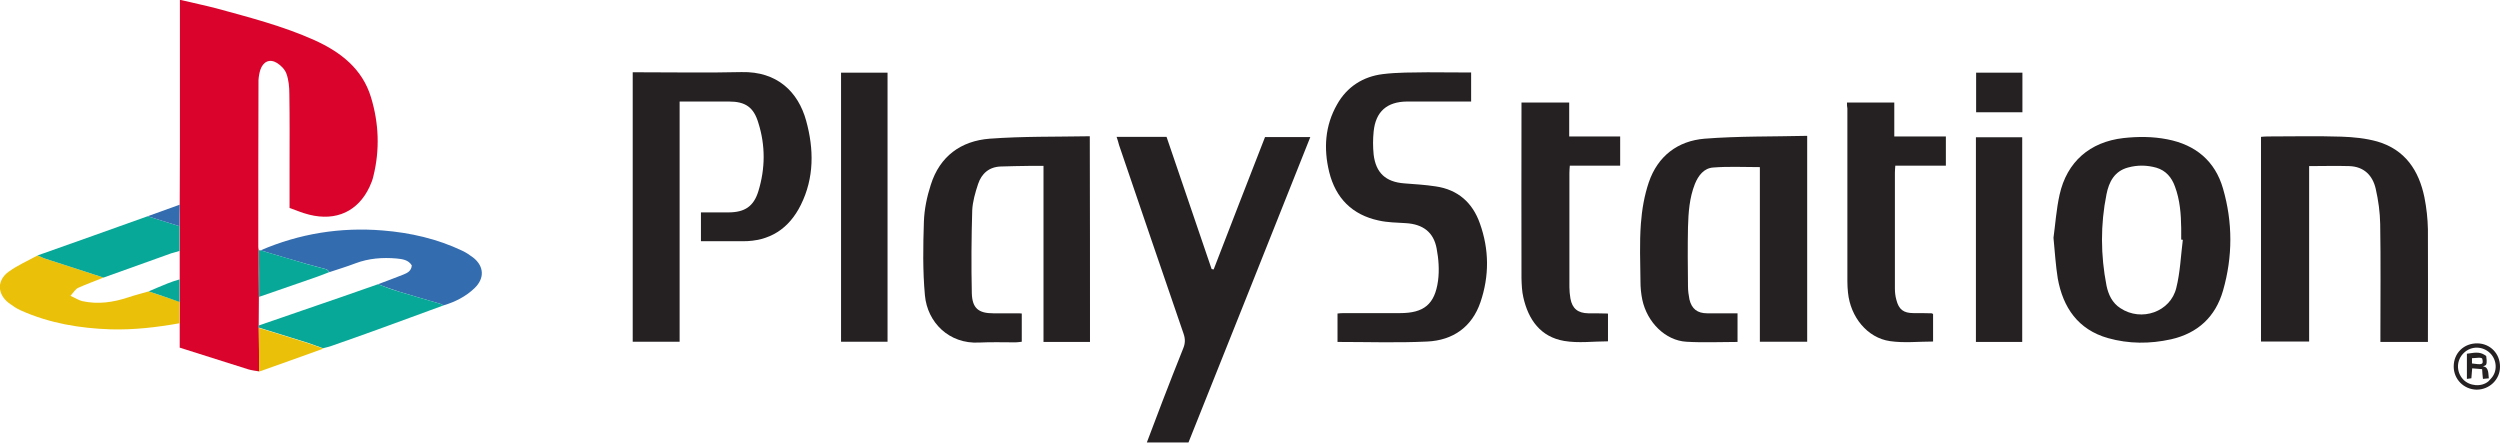
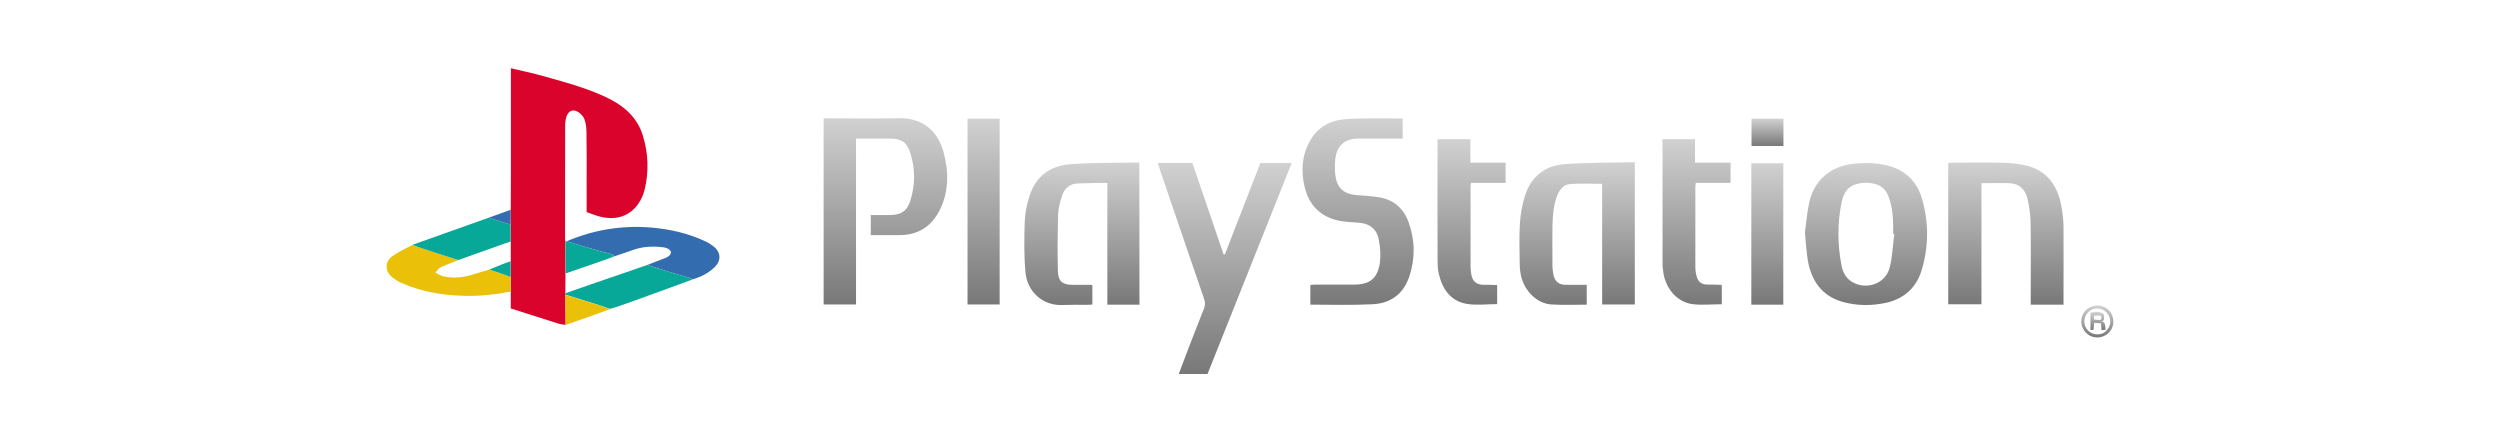
- <svg xmlns="http://www.w3.org/2000/svg" version="1.1" id="Layer_1" x="0px" y="0px" width="1231.2px" height="217.8px" viewBox="0 0 1231.2 217.8" style="enable-background:new 0 0 1231.2 217.8;" xml:space="preserve">
-   <style type="text/css">
- 	.st0{fill:#DA032B;}
- 	.st1{fill:#252122;}
- 	.st2{fill:#346CB0;}
- 	.st3{fill:#EAC008;}
- 	.st4{fill:#08A899;}
- </style>
-   <g>
-     <path class="st0" d="M127.6,182.9c-1.8-0.3-3.6-0.5-5.3-1c-11.2-3.5-22.3-7.1-33.8-10.7c0-4,0-8,0-12c0-3.5,0-7.1,0-10.6   c0-3.7,0-7.4,0-11.1c0-4.6,0-9.3,0-13.9c0-4.1,0-8.1,0-12.2c0-3.5,0-7.1,0-10.6c0-8.6,0.1-17.2,0.1-25.9c0-23.5,0-47,0-70.5   c0-1.3,0-2.7,0-4.5c6.3,1.5,12.1,2.7,17.9,4.2c16.4,4.5,32.8,8.7,48.4,15.7c12.8,5.8,23.5,14,27.8,28.1c3.9,12.8,4.4,25.8,1.2,38.8   c-0.4,1.8-1.1,3.6-1.9,5.3c-5.6,12-16.4,17.1-29.8,13.7c-3.2-0.8-6.3-2.1-9.6-3.3c0-6.7,0-13.1,0-19.4c0-12.2,0.1-24.5-0.1-36.7   c0-3.3-0.3-6.8-1.4-9.9c-0.7-2.1-2.7-4.2-4.7-5.4c-3.6-2.2-6.8-0.7-8.2,3.4c-0.5,1.6-0.8,3.4-0.9,5.1c-0.1,27.4-0.1,54.7-0.1,82.1   c0,0.5,0.1,1,0.2,1.5c0,7.7,0,15.4,0.1,23c0,4.7-0.1,9.4-0.1,14.1c0,0.3,0,0.7,0,1C127.5,168.6,127.6,175.8,127.6,182.9z" />
-     <path class="st1" d="M345.2,118.8c0-4.9,0-9.4,0-14.2c4.6,0,9.1,0,13.5,0c8,0,12.5-2.9,14.8-10.5c3.4-11.1,3.5-22.4,0-33.5   C371.2,52.8,367.1,50,359,50c-8,0-15.9,0-24.3,0c0,39.6,0,78.9,0,118.3c-7.9,0-15.3,0-23.1,0c0-44,0-88.2,0-132.7   c1.4,0,2.8,0,4.1,0c16.5,0,33,0.3,49.5-0.1c17.6-0.4,27.9,9.8,31.8,23.9s4,28.2-2.6,41.5c-5.8,11.7-15.3,18-28.7,17.9   C359,118.8,352.3,118.8,345.2,118.8z" />
-     <path class="st1" d="M549.9,67.4c8.4,0,16.4,0,24.6,0c7.4,21.7,14.8,43.4,22.2,65.1c0.3,0.1,0.6,0.1,1,0.2   c8.4-21.7,16.8-43.5,25.3-65.2c7.4,0,14.6,0,22.3,0c-20,50.3-40,100.4-60,150.4c-6.9,0-13.5,0-20.5,0c2.6-6.9,5.2-13.6,7.7-20.3   c3.4-8.7,6.7-17.4,10.2-26c1-2.4,1.1-4.6,0.2-7.2c-10.7-31-21.2-62-31.8-93C550.8,70.1,550.4,68.9,549.9,67.4z" />
-     <path class="st1" d="M855.7,168.4c-8.5,0-16.9,0.4-25.2-0.1c-10.3-0.6-19.3-9.5-21.7-20.7c-0.6-2.9-0.9-5.9-0.9-8.9   c-0.1-9.5-0.5-19,0.2-28.5c0.5-6.9,1.7-13.9,3.9-20.4c4.4-12.9,14.2-20.4,27.5-21.5c16.6-1.3,33.4-1,50.5-1.4   c0,34.2,0,67.7,0,101.4c-7.6,0-15.3,0-23.3,0c0-28.8,0-57.5,0-86c-7.9,0-15.5-0.4-23,0.2c-4.5,0.3-7.3,3.9-9,8.1   c-2.7,6.8-3.2,14.1-3.4,21.3c-0.2,9.7-0.1,19.5,0,29.2c0,2.1,0.3,4.2,0.7,6.3c1.1,4.7,3.9,6.9,8.8,6.9c4.9,0,9.7,0,14.9,0   C855.7,158.9,855.7,163.5,855.7,168.4z" />
-     <path class="st1" d="M536.8,168.4c-7.6,0-15.1,0-22.9,0c0-28.7,0-57.4,0-86.7c-2.6,0-5,0-7.3,0c-4.6,0.1-9.2,0.1-13.8,0.3   c-5.7,0.2-9.4,3.5-11.1,8.6c-1.4,4.2-2.7,8.7-2.9,13c-0.4,13.6-0.5,27.2-0.2,40.8c0.2,7.4,3.3,9.9,10.6,9.9c4.2,0,8.5,0,12.7,0   c0.2,0,0.5,0,1.3,0.1c0,2.2,0,4.6,0,6.9c0,2.2,0,4.5,0,7c-1.1,0.1-2,0.3-3,0.3c-6,0-12-0.2-18,0.1c-14.8,0.8-25.5-9.9-26.7-23.3   c-1.1-12-0.9-24.2-0.5-36.2c0.2-6.1,1.5-12.4,3.4-18.2c4.4-14,14.8-21.6,29-22.7c16.3-1.2,32.6-0.9,49.3-1.2   C536.8,100.9,536.8,134.5,536.8,168.4z" />
-     <path class="st1" d="M1195.7,168.4c-7.9,0-15.3,0-23.4,0c0-1.4,0-2.7,0-4c0-18,0.2-36-0.1-54c-0.1-5.8-0.9-11.7-2.2-17.4   c-1.5-6.6-5.8-11-13.1-11.2c-6.5-0.2-12.9,0-19.7,0c0,28.8,0,57.5,0,86.4c-8,0-15.7,0-23.7,0c0-33.4,0-66.9,0-100.8   c1.1-0.1,2.1-0.2,3.2-0.2c12.1,0,24.2-0.3,36.4,0.1c5.9,0.2,12,0.8,17.7,2.4c13.7,4,20.5,14.3,23.2,27.6c1,5.1,1.6,10.4,1.7,15.6   C1195.8,131.3,1195.7,149.7,1195.7,168.4z" />
-     <path class="st1" d="M1011.3,117.1c0.9-6.5,1.4-14,3-21.2c3.6-16.2,14.9-26,31.4-27.9c7.2-0.8,14.4-0.8,21.6,0.6   c14,2.7,23.6,10.7,27.5,24.3c4.8,16.6,4.8,33.5,0,50.2c-3.7,12.9-12.4,21-25.6,24c-10.4,2.3-20.8,2.3-31.1-0.6   c-14.7-4.2-22.1-15-24.7-29.4C1012.4,130.8,1012,124.5,1011.3,117.1z M1075,118.1c-0.3,0-0.5-0.1-0.8-0.1c0-1.9,0-3.7,0-5.6   c-0.1-7-0.6-13.9-3.1-20.6c-1.6-4.4-4.4-7.8-9.1-9.2c-4.6-1.3-9.3-1.4-14-0.1c-6.7,1.8-9.4,7.1-10.6,13.2c-3,14.9-2.9,30,0,44.9   c0.9,4.4,2.8,8.6,6.9,11.2c10.3,6.8,24.7,1.8,27.5-10.1C1073.7,134.1,1074,126,1075,118.1z" />
-     <path class="st1" d="M724.5,35.7c0,5,0,9.5,0,14.3c-3,0-5.8,0-8.7,0c-7.6,0-15.2,0-22.9,0c-9.8,0.1-15.4,4.9-16.4,14.7   c-0.4,3.8-0.4,7.7,0,11.5c1.1,9,6,13.4,15,14.1c5.2,0.4,10.4,0.7,15.6,1.5c10.9,1.6,18.1,8,21.7,18.2c4.6,12.8,4.7,25.9,0.3,38.8   c-4.2,12.3-13.6,18.8-26.2,19.4c-14.6,0.7-29.2,0.2-44.2,0.2c0-4.6,0-9.1,0-14c0.9-0.1,2-0.2,3.1-0.2c9.2,0,18.5,0,27.7,0   c11.7,0,17.1-4.3,18.7-15.9c0.7-5.2,0.3-10.8-0.7-16c-1.5-8-6.8-11.9-15.1-12.4c-4.5-0.3-9-0.3-13.4-1.3   c-13.1-2.8-21.2-11-24.4-23.9c-2.8-11.5-2.1-22.8,3.9-33.3c4.9-8.7,12.8-13.7,22.5-14.9c7.3-0.9,14.7-0.8,22-0.9   C710.3,35.6,717.3,35.7,724.5,35.7z" />
-     <path class="st1" d="M791.9,154.5c0,4.6,0,9.1,0,13.6c-7.3,0-14.6,1-21.6-0.2c-11.6-2-17.6-10.4-20.1-21.5c-0.7-3-0.8-6.2-0.9-9.3   c-0.1-27.5,0-55,0-82.4c0-1.3,0-2.7,0-4.2c8,0,15.5,0,23.5,0c0,5.5,0,11,0,16.7c8.6,0,16.8,0,25.1,0c0,4.9,0,9.4,0,14.4   c-8.2,0-16.4,0-24.8,0c-0.1,1.4-0.2,2.5-0.2,3.6c0,18.7,0,37.5,0,56.2c0,1.9,0.2,3.7,0.5,5.6c0.9,5,3.7,7.2,8.8,7.3c3,0,6,0,9,0.1   C791.4,154.3,791.5,154.4,791.9,154.5z" />
-     <path class="st1" d="M909.6,50.5c8,0,15.5,0,23.3,0c0,5.4,0,10.9,0,16.7c8.7,0,16.9,0,25.4,0c0,5,0,9.5,0,14.4   c-8.3,0-16.5,0-24.9,0c-0.1,1.4-0.2,2.4-0.2,3.5c0,19,0,38,0,57c0,1.8,0.2,3.7,0.7,5.5c1.2,4.8,3.5,6.6,8.5,6.6c3,0,6,0,9,0.1   c0.1,0,0.2,0.1,0.6,0.4c0,4.4,0,8.9,0,13.5c-7.1,0-14.3,0.8-21.2-0.2c-11.2-1.6-19.5-11.9-20.7-23.9c-0.2-1.9-0.3-3.7-0.3-5.6   c0-28.4,0-56.7,0-85.1C909.6,52.6,909.6,51.7,909.6,50.5z" />
-     <path class="st1" d="M414.2,35.8c7.8,0,15.3,0,22.9,0c0,44.2,0,88.2,0,132.5c-7.6,0-15.2,0-22.9,0   C414.2,124.2,414.2,80.2,414.2,35.8z" />
-     <path class="st1" d="M995.9,168.4c-7.5,0-15,0-22.8,0c0-33.5,0-67,0-100.8c7.4,0,14.9,0,22.8,0   C995.9,100.9,995.9,134.4,995.9,168.4z" />
-     <path class="st2" d="M128.3,123.3c19.3-8.3,39.4-11.5,60.2-9.8c13.6,1.1,26.8,4.1,39.2,10c1.9,0.9,3.7,2.1,5.4,3.4   c5.4,4.3,5.6,10.3,0.5,15.1c-4.3,4.1-9.5,6.7-15.2,8.4c-0.5-0.3-1.1-0.6-1.6-0.8c-6.8-2-13.6-3.9-20.4-6c-3.5-1.1-6.9-2.4-10.3-3.6   c4.2-1.6,8.4-3.1,12.6-4.8c2-0.8,3.9-1.8,4.1-4.5c-1.7-2.8-4.7-3.1-7.5-3.4c-6.9-0.6-13.7-0.1-20.3,2.4c-4.2,1.6-8.5,2.9-12.7,4.3   c-0.5-0.5-1-1.2-1.6-1.4c-3.1-0.9-6.2-1.6-9.3-2.5C143.7,127.9,136,125.6,128.3,123.3z" />
-     <path class="st3" d="M88.4,148.6c0,3.5,0,7.1,0,10.6c-11.2,2-22.4,3.3-33.8,3c-15.3-0.5-30.2-3-44.3-9.3c-2.1-0.9-4.1-2.3-6-3.7   c-5.7-4.4-5.9-11.2,0-15.4c4.4-3.2,9.5-5.4,14.2-8c1.2,0.5,2.5,1.2,3.8,1.6c9.6,3.1,19.1,6.2,28.7,9.3c-4.2,1.7-8.4,3.2-12.4,5   c-1.4,0.6-2.3,2.2-3.9,4c2.5,1.1,4.1,2.2,5.8,2.6c7.8,1.7,15.3,0.6,22.8-1.9c3.3-1.1,6.6-1.9,9.9-2.9   C78.3,145.2,83.4,146.9,88.4,148.6z" />
-     <path class="st4" d="M186.1,140c3.4,1.2,6.8,2.6,10.3,3.6c6.8,2.1,13.6,4,20.4,6c0.6,0.2,1.1,0.5,1.6,0.8   c-10.7,3.9-21.4,7.9-32.2,11.8c-7.6,2.8-15.2,5.4-22.8,8.1c-1.4,0.5-2.8,0.8-4.3,1.2c-2.5-0.9-5.1-1.8-7.6-2.7   c-8-2.5-16-5-24.1-7.5c0-0.3,0-0.7,0-1c7.2-2.5,14.4-4.9,21.5-7.4C161.4,148.7,173.7,144.3,186.1,140z" />
-     <path class="st4" d="M51,136.7c-9.6-3.1-19.2-6.2-28.7-9.3c-1.3-0.4-2.5-1.1-3.8-1.6c18.1-6.4,36.1-12.8,54.2-19.3   c5.2,1.6,10.5,3.3,15.7,4.9c0,4.1,0,8.1,0,12.2c-1.3,0.4-2.6,0.7-3.9,1.1C73.4,128.7,62.2,132.7,51,136.7z" />
-     <path class="st1" d="M973.2,35.8c7.6,0,15.1,0,22.8,0c0,6.5,0,12.9,0,19.5c-7.6,0-15,0-22.8,0C973.2,48.9,973.2,42.5,973.2,35.8z" />
-     <path class="st4" d="M128.3,123.3c7.7,2.3,15.4,4.6,23,6.8c3.1,0.9,6.2,1.6,9.3,2.5c0.6,0.2,1.1,0.9,1.6,1.4   c-2.3,0.9-4.6,1.8-6.9,2.6c-9.2,3.2-18.5,6.4-27.7,9.6c0-7.7,0-15.4-0.1-23C127.8,123.3,128.1,123.3,128.3,123.3z" />
-     <path class="st3" d="M127.5,161.5c8,2.5,16,4.9,24.1,7.5c2.6,0.8,5.1,1.8,7.6,2.7c-10.5,3.8-21.1,7.6-31.6,11.3   C127.6,175.8,127.5,168.6,127.5,161.5z" />
-     <path class="st1" d="M1219.7,191.9c-6.3-0.1-11.3-5.1-11.3-11.4c0-6.6,5-11.5,11.7-11.4c6.3,0.1,11.2,5.1,11.1,11.6   C1231.2,186.9,1226,191.9,1219.7,191.9z M1226.8,186.4c3.2-3.4,3-9.1-0.5-12.5c-3.6-3.5-9.2-3.6-12.8-0.2c-3.8,3.5-4,9.3-0.5,13.1   c3.1,3.4,9.1,3.9,12.5,1L1226.8,186.4z" />
-     <path class="st2" d="M88.4,111.4c-5.2-1.6-10.5-3.3-15.7-4.9c5.3-1.9,10.5-3.8,15.8-5.7C88.4,104.4,88.4,107.9,88.4,111.4z" />
-     <path class="st4" d="M73.2,143.5c3.1-1.3,6.2-2.7,9.3-3.9c1.9-0.8,3.9-1.4,5.9-2c0,3.7,0,7.4,0,11.1   C83.4,146.9,78.3,145.2,73.2,143.5z" />
-     <path class="st1" d="M1225.8,186.3c-0.9,0.1-1.9,0.2-3,0.3c-0.2-1.7-0.3-3-0.4-4.8c-1.6-0.1-3.1-0.3-4.9-0.4   c-0.1,1.8-0.3,3.2-0.4,4.9c-0.6,0.1-1.3,0.2-2.2,0.3c0-4.3,0-8.4,0-12.4c5.4-0.9,6.9-0.7,9.5,1.1c0.1,1,0.5,3,0,4.2   c-0.3,0.7-2,0.9-1.4,1c2.8,0.3,2.4,3.8,2.7,5.9L1225.8,186.3z M1217.4,179c4.7,0.6,5.8,0.8,5.1-2.2c-0.2-1.1-3.3-0.4-5.1-0.4   C1217.4,177.1,1217.4,178,1217.4,179z" />
-   </g>
+ <svg xmlns="http://www.w3.org/2000/svg" version="1.1" id="Layer_1" x="0px" y="0px" width="1231.199px" height="217.8px" viewBox="0 0 1231.199 217.8" enable-background="new 0 0 1231.199 217.8" xml:space="preserve">
+   <path fill="#DA032B" d="M278.546,160.02c-1.245-0.25-2.487-0.319-3.661-0.688c-7.736-2.45-15.405-4.878-23.349-7.419  c0-2.729,0-5.507,0-8.297c0-2.349,0-4.898,0-7.323c0-2.545,0-5.063,0-7.616c0-3.225,0-6.446,0-9.667c0-2.79,0-5.569,0-8.396  c0-2.385,0-4.87,0-7.32c0-5.91,0.069-11.886,0.069-17.896c0-16.218,0-32.436,0-48.655c0-0.905,0-1.888,0-3.121  c4.353,1.041,8.36,1.847,12.367,2.888c11.324,3.122,22.652,6.01,33.422,10.845c8.847,4.029,16.235,9.67,19.204,19.431  c2.696,8.808,3.038,17.806,0.829,26.804c-0.278,1.209-0.757,2.484-1.311,3.66c-3.869,8.26-11.326,11.786-20.578,9.436  c-2.213-0.538-4.354-1.444-6.639-2.252c0-4.664,0-9.081,0-13.428c0-8.399,0.075-16.896-0.063-25.351c0-2.25-0.21-4.701-0.973-6.817  c-0.479-1.444-1.86-2.894-3.241-3.759c-2.487-1.481-4.698-0.451-5.665,2.35c-0.344,1.141-0.552,2.35-0.624,3.525  c-0.069,18.937-0.069,37.774-0.069,56.711c0,0.369,0.069,0.737,0.141,1.05c0,5.274,0,10.602,0.07,15.841  c0,3.257-0.07,6.513-0.07,9.771c0,0.171,0,0.461,0,0.737C278.476,150.1,278.546,155.07,278.546,160.02z" />
+   <linearGradient id="SVGID_1_" gradientUnits="userSpaceOnUse" x1="436.045" y1="58.192" x2="436.045" y2="149.932">
+     <stop offset="0" style="stop-color:#D1D1D1" />
+     <stop offset="1" style="stop-color:#787878" />
+   </linearGradient>
+   <path fill="url(#SVGID_1_)" d="M428.843,115.783c0-3.457,0-6.516,0-9.871c3.16,0,6.282,0,9.304,0c5.533,0,8.63-1.981,10.229-7.22  c2.348-7.688,2.431-15.5,0-23.134c-1.599-5.402-4.414-7.32-9.998-7.32c-5.539,0-10.985,0-16.803,0c0,27.333,0,54.495,0,81.693  c-5.447,0-10.559,0-15.956,0c0-30.354,0-60.909,0-91.643c0.978,0,1.939,0,2.845,0c11.383,0,22.778,0.179,34.187-0.089  c12.156-0.269,19.269,6.782,21.966,16.498c2.674,9.759,2.771,19.482-1.792,28.696c-4.028,8.026-10.576,12.391-19.843,12.39  C438.378,115.783,433.735,115.783,428.843,115.783z" />
+   <linearGradient id="SVGID_2_" gradientUnits="userSpaceOnUse" x1="603.176" y1="80.257" x2="603.176" y2="184.18">
+     <stop offset="0" style="stop-color:#D1D1D1" />
+     <stop offset="1" style="stop-color:#787878" />
+   </linearGradient>
+   <path fill="url(#SVGID_2_)" d="M570.237,80.257c5.777,0,11.284,0,16.991,0c5.103,14.948,10.208,29.962,15.311,44.902  c0.229,0.094,0.405,0.094,0.672,0.193c5.838-15.01,11.618-30.052,17.484-45.06c5.111,0,10.082,0,15.421,0  c-13.833,34.751-27.651,69.369-41.434,103.886c-4.8,0-9.36,0-14.181,0c1.791-4.801,3.604-9.4,5.317-14.002  c2.349-6.054,4.644-12.02,7.049-17.996c0.672-1.612,0.773-3.157,0.134-4.97c-7.39-21.422-14.64-42.78-21.959-64.2  C570.831,82.105,570.545,81.288,570.237,80.257z" />
+   <linearGradient id="SVGID_3_" gradientUnits="userSpaceOnUse" x1="776.697" y1="79.89" x2="776.697" y2="150.126">
+     <stop offset="0" style="stop-color:#D1D1D1" />
+     <stop offset="1" style="stop-color:#787878" />
+   </linearGradient>
+   <path fill="url(#SVGID_3_)" d="M781.434,150.031c-5.875,0-11.649,0.269-17.448-0.1c-7.062-0.455-13.274-6.607-14.964-14.271  c-0.393-2.005-0.596-4.063-0.596-6.144c-0.063-6.613-0.333-13.146,0.105-19.709c0.368-4.79,1.175-9.623,2.719-14.103  c3.041-8.898,9.781-14.102,18.972-14.856c11.482-0.879,23.055-0.69,34.886-0.958c0,23.638,0,46.734,0,70.042  c-5.239,0-10.578,0-16.085,0c0-19.879,0-39.712,0-59.415c-5.444,0-10.703-0.284-15.914,0.147c-3.058,0.206-5.036,2.691-6.212,5.579  c-1.813,4.7-2.182,9.77-2.344,14.739c-0.107,6.683-0.014,13.465,0,20.147c0,1.444,0.26,2.888,0.53,4.332  c0.706,3.257,2.677,4.801,6.045,4.801c3.376,0,6.683,0,10.306,0C781.434,143.417,781.434,146.574,781.434,150.031z" />
+   <linearGradient id="SVGID_4_" gradientUnits="userSpaceOnUse" x1="532.808" y1="80.024" x2="532.808" y2="150.228">
+     <stop offset="0" style="stop-color:#D1D1D1" />
+     <stop offset="1" style="stop-color:#787878" />
+   </linearGradient>
+   <path fill="url(#SVGID_4_)" d="M561.163,150.031c-5.262,0-10.417,0-15.819,0c0-19.892,0-39.688,0-59.933c-1.768,0-3.445,0-5.023,0  c-3.185,0.1-6.379,0.1-9.536,0.234c-3.929,0.135-6.514,2.385-7.689,5.911c-0.94,2.916-1.848,6.01-1.98,8.998  c-0.27,9.372-0.367,18.748-0.135,28.138c0.135,5.17,2.25,6.883,7.319,6.883c2.888,0,5.876,0,8.764,0c0.134,0,0.361,0,0.906,0.1  c0,1.497,0,3.156,0,4.721c0,1.492,0,3.137,0,4.85c-0.772,0.1-1.408,0.169-2.082,0.169c-4.163,0-8.282-0.069-12.424,0.101  c-10.218,0.536-17.627-6.877-18.435-16.085c-0.771-8.326-0.635-16.72-0.368-24.996c0.135-4.248,1.041-8.581,2.351-12.598  c3.03-9.666,10.213-14.919,20.017-15.673c11.278-0.824,22.544-0.591,34.075-0.824C561.163,103.393,561.163,126.624,561.163,150.031z  " />
+   <linearGradient id="SVGID_5_" gradientUnits="userSpaceOnUse" x1="987.865" y1="80.026" x2="987.865" y2="150.031">
+     <stop offset="0" style="stop-color:#D1D1D1" />
+     <stop offset="1" style="stop-color:#787878" />
+   </linearGradient>
+   <path fill="url(#SVGID_5_)" d="M1016.236,150.031c-5.437,0-10.561,0-16.151,0c0-1.007,0-1.912,0-2.819  c0-12.385,0.137-24.847-0.036-37.286c-0.096-4.013-0.633-8.076-1.538-12.005c-1.044-4.566-4.008-7.589-9.034-7.723  c-4.529-0.134-8.956,0-13.653,0c0,19.878,0,39.656,0,59.634c-5.518,0-10.836,0-16.361,0c0-23.035,0-46.17,0-69.574  c0.777-0.099,1.448-0.143,2.236-0.143c8.34,0,16.701-0.225,25.15,0.043c4.072,0.135,8.274,0.545,12.198,1.679  c9.482,2.753,14.172,9.851,16.016,19.071c0.705,3.523,1.128,7.185,1.174,10.775C1016.306,124.346,1016.236,137.105,1016.236,150.031  z" />
+   <linearGradient id="SVGID_6_" gradientUnits="userSpaceOnUse" x1="918.967" y1="80.291" x2="918.967" y2="150.216">
+     <stop offset="0" style="stop-color:#D1D1D1" />
+     <stop offset="1" style="stop-color:#787878" />
+   </linearGradient>
+   <path fill="url(#SVGID_6_)" d="M888.883,114.607c0.636-4.531,1.004-9.735,2.082-14.705c2.481-11.148,10.306-17.931,21.688-19.24  c4.97-0.547,9.939-0.547,14.91,0.403c9.67,1.847,16.296,7.4,18.975,16.775c3.354,11.499,3.354,23.18,0,34.644  c-2.522,8.951-8.549,14.559-17.646,16.641c-7.204,1.525-14.361,1.525-21.476-0.47c-10.158-2.887-15.278-10.313-17.091-20.271  C889.652,123.988,889.363,119.645,888.883,114.607z M932.901,115.213c-0.207,0-0.368-0.016-0.541-0.016c0-1.328,0-2.604,0-3.849  c-0.098-4.867-0.466-9.635-2.179-14.242c-1.076-3.076-3.027-5.42-6.271-6.374c-3.194-0.906-6.438-0.95-9.663-0.071  c-4.657,1.246-6.479,4.906-7.327,9.104c-2.067,10.308-2.022,20.706,0,30.992c0.604,3.087,1.938,5.978,4.742,7.788  c7.134,4.701,17.073,1.261,19.009-6.951C931.994,126.332,932.174,120.751,932.901,115.213z" />
+   <linearGradient id="SVGID_7_" gradientUnits="userSpaceOnUse" x1="668.824" y1="58.289" x2="668.824" y2="150.131">
+     <stop offset="0" style="stop-color:#D1D1D1" />
+     <stop offset="1" style="stop-color:#787878" />
+   </linearGradient>
+   <path fill="url(#SVGID_7_)" d="M690.78,58.334c0,3.472,0,6.551,0,9.904c-2.081,0-3.965,0-5.945,0c-5.244,0-10.516,0-15.814,0  c-6.782,0.035-10.677,3.381-11.406,10.122c-0.272,2.637-0.272,5.325,0,7.944c0.831,6.245,4.155,9.267,10.399,9.77  c3.626,0.27,7.177,0.449,10.747,1.035c7.563,1.082,12.549,5.513,15.008,12.526c3.157,8.837,3.255,17.871,0.18,26.833  c-2.898,8.496-9.379,13.007-18.076,13.365c-10.059,0.523-20.146,0.199-30.554,0.199c0-3.191,0-6.345,0-9.67  c0.638-0.1,1.465-0.199,2.183-0.199c6.317,0,12.757,0,19.17,0c8.026,0,11.75-2.988,12.92-10.915  c0.444-3.624,0.176-7.521-0.563-11.119c-0.975-5.533-4.698-8.202-10.376-8.494c-3.121-0.279-6.244-0.279-9.282-0.953  c-9.069-1.906-14.65-7.603-16.839-16.5c-1.915-7.957-1.445-15.727,2.718-23c3.326-6.01,8.844-9.436,15.546-10.301  c5.019-0.59,10.107-0.544,15.177-0.59C681.038,58.289,685.81,58.334,690.78,58.334z" />
+   <linearGradient id="SVGID_8_" gradientUnits="userSpaceOnUse" x1="724.703" y1="68.547" x2="724.703" y2="150.052">
+     <stop offset="0" style="stop-color:#D1D1D1" />
+     <stop offset="1" style="stop-color:#787878" />
+   </linearGradient>
+   <path fill="url(#SVGID_8_)" d="M737.319,140.394c0,3.22,0,6.281,0,9.375c-5,0-10.009,0.7-14.91-0.106  c-7.965-1.361-12.091-7.219-13.828-14.836c-0.542-2.055-0.578-4.333-0.611-6.443c-0.102-19.029,0-38.013,0-56.91  c0-0.885,0-1.89,0-2.926c5.507,0,10.646,0,16.163,0c0,3.805,0,7.614,0,11.569c5.965,0,11.672,0,17.348,0c0,3.369,0,6.457,0,9.948  c-5.647,0-11.281,0-17.081,0c-0.077,0.941-0.178,1.713-0.178,2.485c0,12.909,0,25.873,0,38.764c0,1.359,0.178,2.633,0.369,3.88  c0.638,3.443,2.52,4.971,6.044,5.07c2.082,0,4.163,0,6.245,0.1C737.005,140.261,737.05,140.361,737.319,140.394z" />
+   <linearGradient id="SVGID_9_" gradientUnits="userSpaceOnUse" x1="835.478" y1="68.547" x2="835.478" y2="150.051">
+     <stop offset="0" style="stop-color:#D1D1D1" />
+     <stop offset="1" style="stop-color:#787878" />
+   </linearGradient>
+   <path fill="url(#SVGID_9_)" d="M818.673,68.547c5.507,0,10.65,0,16.083,0c0,3.754,0,7.548,0,11.568c5.982,0,11.652,0,17.528,0  c0,3.435,0,6.557,0,9.948c-5.719,0-11.383,0-17.166,0c-0.093,0.941-0.193,1.625-0.193,2.385c0,13.156,0,26.266,0,39.418  c0,1.203,0.193,2.52,0.514,3.794c0.854,3.269,2.386,4.502,5.861,4.502c2.065,0,4.129,0,6.189,0.1c0.094,0,0.193,0.101,0.462,0.269  c0,3.084,0,6.145,0,9.302c-4.901,0-9.882,0.536-14.638-0.071c-7.786-1.163-13.465-8.224-14.285-16.55  c-0.186-1.313-0.269-2.52-0.269-3.896c0-19.607,0-39.118,0-58.728C818.673,70.008,818.673,69.414,818.673,68.547z" />
+   <linearGradient id="SVGID_10_" gradientUnits="userSpaceOnUse" x1="484.399" y1="58.431" x2="484.399" y2="149.932">
+     <stop offset="0" style="stop-color:#D1D1D1" />
+     <stop offset="1" style="stop-color:#787878" />
+   </linearGradient>
+   <path fill="url(#SVGID_10_)" d="M476.49,58.431c5.401,0,10.558,0,15.817,0c0,30.491,0,60.868,0,91.5c-5.26,0-10.511,0-15.817,0  C476.49,119.477,476.49,89.057,476.49,58.431z" />
+   <linearGradient id="SVGID_11_" gradientUnits="userSpaceOnUse" x1="870.365" y1="80.393" x2="870.365" y2="150.031">
+     <stop offset="0" style="stop-color:#D1D1D1" />
+     <stop offset="1" style="stop-color:#787878" />
+   </linearGradient>
+   <path fill="url(#SVGID_11_)" d="M878.24,150.031c-5.173,0-10.315,0-15.749,0c0-23.135,0-46.331,0-69.638c5.16,0,10.309,0,15.749,0  C878.24,103.393,878.24,126.527,878.24,150.031z" />
+   <path fill="#346CB0" d="M279.028,118.839c13.331-5.69,27.213-7.957,41.577-6.783c9.395,0.798,18.509,2.85,27.081,6.951  c1.311,0.586,2.547,1.465,3.721,2.344c3.735,2.929,3.871,7.059,0.346,10.414c-2.97,2.789-6.553,4.602-10.497,5.775  c-0.349-0.169-0.754-0.37-1.111-0.537c-4.693-1.345-9.388-2.718-14.083-4.163c-2.415-0.708-4.763-1.611-7.114-2.421  c2.896-1.157,5.8-2.182,8.704-3.355c1.373-0.539,2.687-1.276,2.825-3.076c-1.172-1.994-3.241-2.163-5.173-2.344  c-4.772-0.456-9.468-0.087-14.022,1.625c-2.906,1.075-5.872,1.981-8.775,2.987c-0.34-0.369-0.685-0.806-1.102-1.005  c-2.142-0.636-4.282-1.077-6.421-1.713C289.666,121.996,284.343,120.472,279.028,118.839z" />
+   <path fill="#EAC008" d="M251.47,136.292c0,2.425,0,4.975,0,7.323c-7.733,1.446-15.469,2.342-23.346,2.055  c-10.567-0.299-20.857-2.055-30.597-6.416c-1.454-0.618-2.827-1.513-4.142-2.519c-3.938-3.078-4.077-7.768,0-10.677  c3.038-2.149,6.56-3.693,9.81-5.507c0.827,0.368,1.723,0.806,2.623,1.092c6.628,2.166,13.194,4.347,19.82,6.446  c-2.902,1.172-5.8,2.232-8.561,3.509c-0.971,0.338-1.589,1.47-2.697,2.688c1.726,0.83,2.834,1.542,4.009,1.813  c5.382,1.174,10.568,0.468,15.744-1.273c2.281-0.809,4.561-1.347,6.841-2.05C244.496,133.949,248.016,135.121,251.47,136.292z" />
+   <path fill="#08A899" d="M318.949,130.421c2.35,0.808,4.699,1.77,7.113,2.421c4.696,1.445,9.39,2.818,14.083,4.163  c0.42,0.165,0.764,0.368,1.112,0.537c-7.396,2.719-14.78,5.485-22.238,8.128c-5.25,2.01-10.505,3.803-15.75,5.604  c-0.964,0.369-1.937,0.549-2.97,0.838c-1.73-0.586-3.521-1.177-5.252-1.813c-5.519-1.712-11.046-3.46-16.642-5.218  c0-0.221,0-0.489,0-0.657c4.976-1.713,9.948-3.444,14.849-5.17C301.887,136.367,310.383,133.363,318.949,130.421z" />
+   <path fill="#08A899" d="M225.637,128.09c-6.626-2.101-13.259-4.282-19.82-6.446c-0.9-0.286-1.729-0.724-2.623-1.092  c12.498-4.433,24.929-8.864,37.43-13.331c3.592,1.141,7.251,2.316,10.845,3.391c0,2.827,0,5.606,0,8.396  c-0.899,0.29-1.796,0.567-2.694,0.837C241.111,122.534,233.372,125.353,225.637,128.09z" />
+   <linearGradient id="SVGID_12_" gradientUnits="userSpaceOnUse" x1="870.448" y1="58.431" x2="870.448" y2="71.897">
+     <stop offset="0" style="stop-color:#D1D1D1" />
+     <stop offset="1" style="stop-color:#787878" />
+   </linearGradient>
+   <path fill="url(#SVGID_12_)" d="M862.59,58.431c5.24,0,10.395,0,15.717,0c0,4.468,0,8.901,0,13.466c-5.24,0-10.336,0-15.717,0  C862.59,67.466,862.59,63.034,862.59,58.431z" />
+   <path fill="#08A899" d="M279.028,118.839c5.315,1.633,10.638,3.156,15.881,4.7c2.146,0.637,4.289,1.076,6.423,1.713  c0.419,0.198,0.762,0.637,1.109,1.006c-1.587,0.637-3.178,1.245-4.77,1.813c-6.349,2.15-12.774,4.411-19.125,6.583  c0-5.34,0-10.667-0.07-15.915C278.684,118.839,278.892,118.839,279.028,118.839z" />
+   <path fill="#EAC008" d="M278.476,145.23c5.525,1.713,11.053,3.367,16.644,5.138c1.796,0.573,3.524,1.276,5.253,1.914  c-7.256,2.618-14.576,5.238-21.827,7.756C278.546,155.07,278.476,150.1,278.476,145.23z" />
+   <linearGradient id="SVGID_13_" gradientUnits="userSpaceOnUse" x1="1032.894" y1="150.467" x2="1032.894" y2="166.183">
+     <stop offset="0" style="stop-color:#D1D1D1" />
+     <stop offset="1" style="stop-color:#787878" />
+   </linearGradient>
+   <path fill="url(#SVGID_13_)" d="M1032.853,166.183c-4.37-0.008-7.838-3.521-7.838-7.857c0-4.501,3.468-7.958,8.106-7.856  c4.337,0.102,7.712,3.527,7.649,8.059C1040.771,162.757,1037.19,166.183,1032.853,166.183z M1037.728,162.389  c2.202-2.352,2.082-6.214-0.362-8.564c-2.466-2.45-6.319-2.55-8.831-0.199c-2.62,2.45-2.729,6.412-0.337,9.036  c2.121,2.349,6.274,2.716,8.624,0.733L1037.728,162.389z" />
+   <path fill="#346CB0" d="M251.47,110.613c-3.594-1.075-7.254-2.25-10.845-3.391c3.66-1.31,7.251-2.619,10.912-3.929  C251.47,105.778,251.47,108.228,251.47,110.613z" />
+   <path fill="#08A899" d="M240.973,132.777c2.137-0.88,4.278-1.817,6.422-2.638c1.313-0.586,2.691-0.99,4.074-1.46  c0,2.632,0,5.168,0,7.689C248.016,135.121,244.496,133.949,240.973,132.777z" />
+   <linearGradient id="SVGID_14_" gradientUnits="userSpaceOnUse" x1="1033.27" y1="153.638" x2="1033.27" y2="162.588">
+     <stop offset="0" style="stop-color:#D1D1D1" />
+     <stop offset="1" style="stop-color:#787878" />
+   </linearGradient>
+   <path fill="url(#SVGID_14_)" d="M1037.037,162.364c-0.628,0.025-1.291,0.125-2.063,0.225c-0.134-1.175-0.227-2.081-0.289-3.356  c-1.111-0.088-2.129-0.169-3.37-0.269c-0.093,1.275-0.199,2.229-0.269,3.4c-0.435,0.025-0.906,0.125-1.543,0.225  c0-2.987,0-5.789,0-8.594c3.727-0.638,4.794-0.438,6.572,0.752c0.07,0.691,0.333,2.054,0,2.93c-0.215,0.481-1.389,0.586-0.965,0.649  c1.928,0.232,1.635,2.619,1.87,4.063L1037.037,162.364z M1031.222,157.35c3.25,0.339,4.015,0.538,3.525-1.543  c-0.112-0.765-2.258-0.269-3.525-0.269C1031.222,155.975,1031.222,156.613,1031.222,157.35z" />
</svg>
